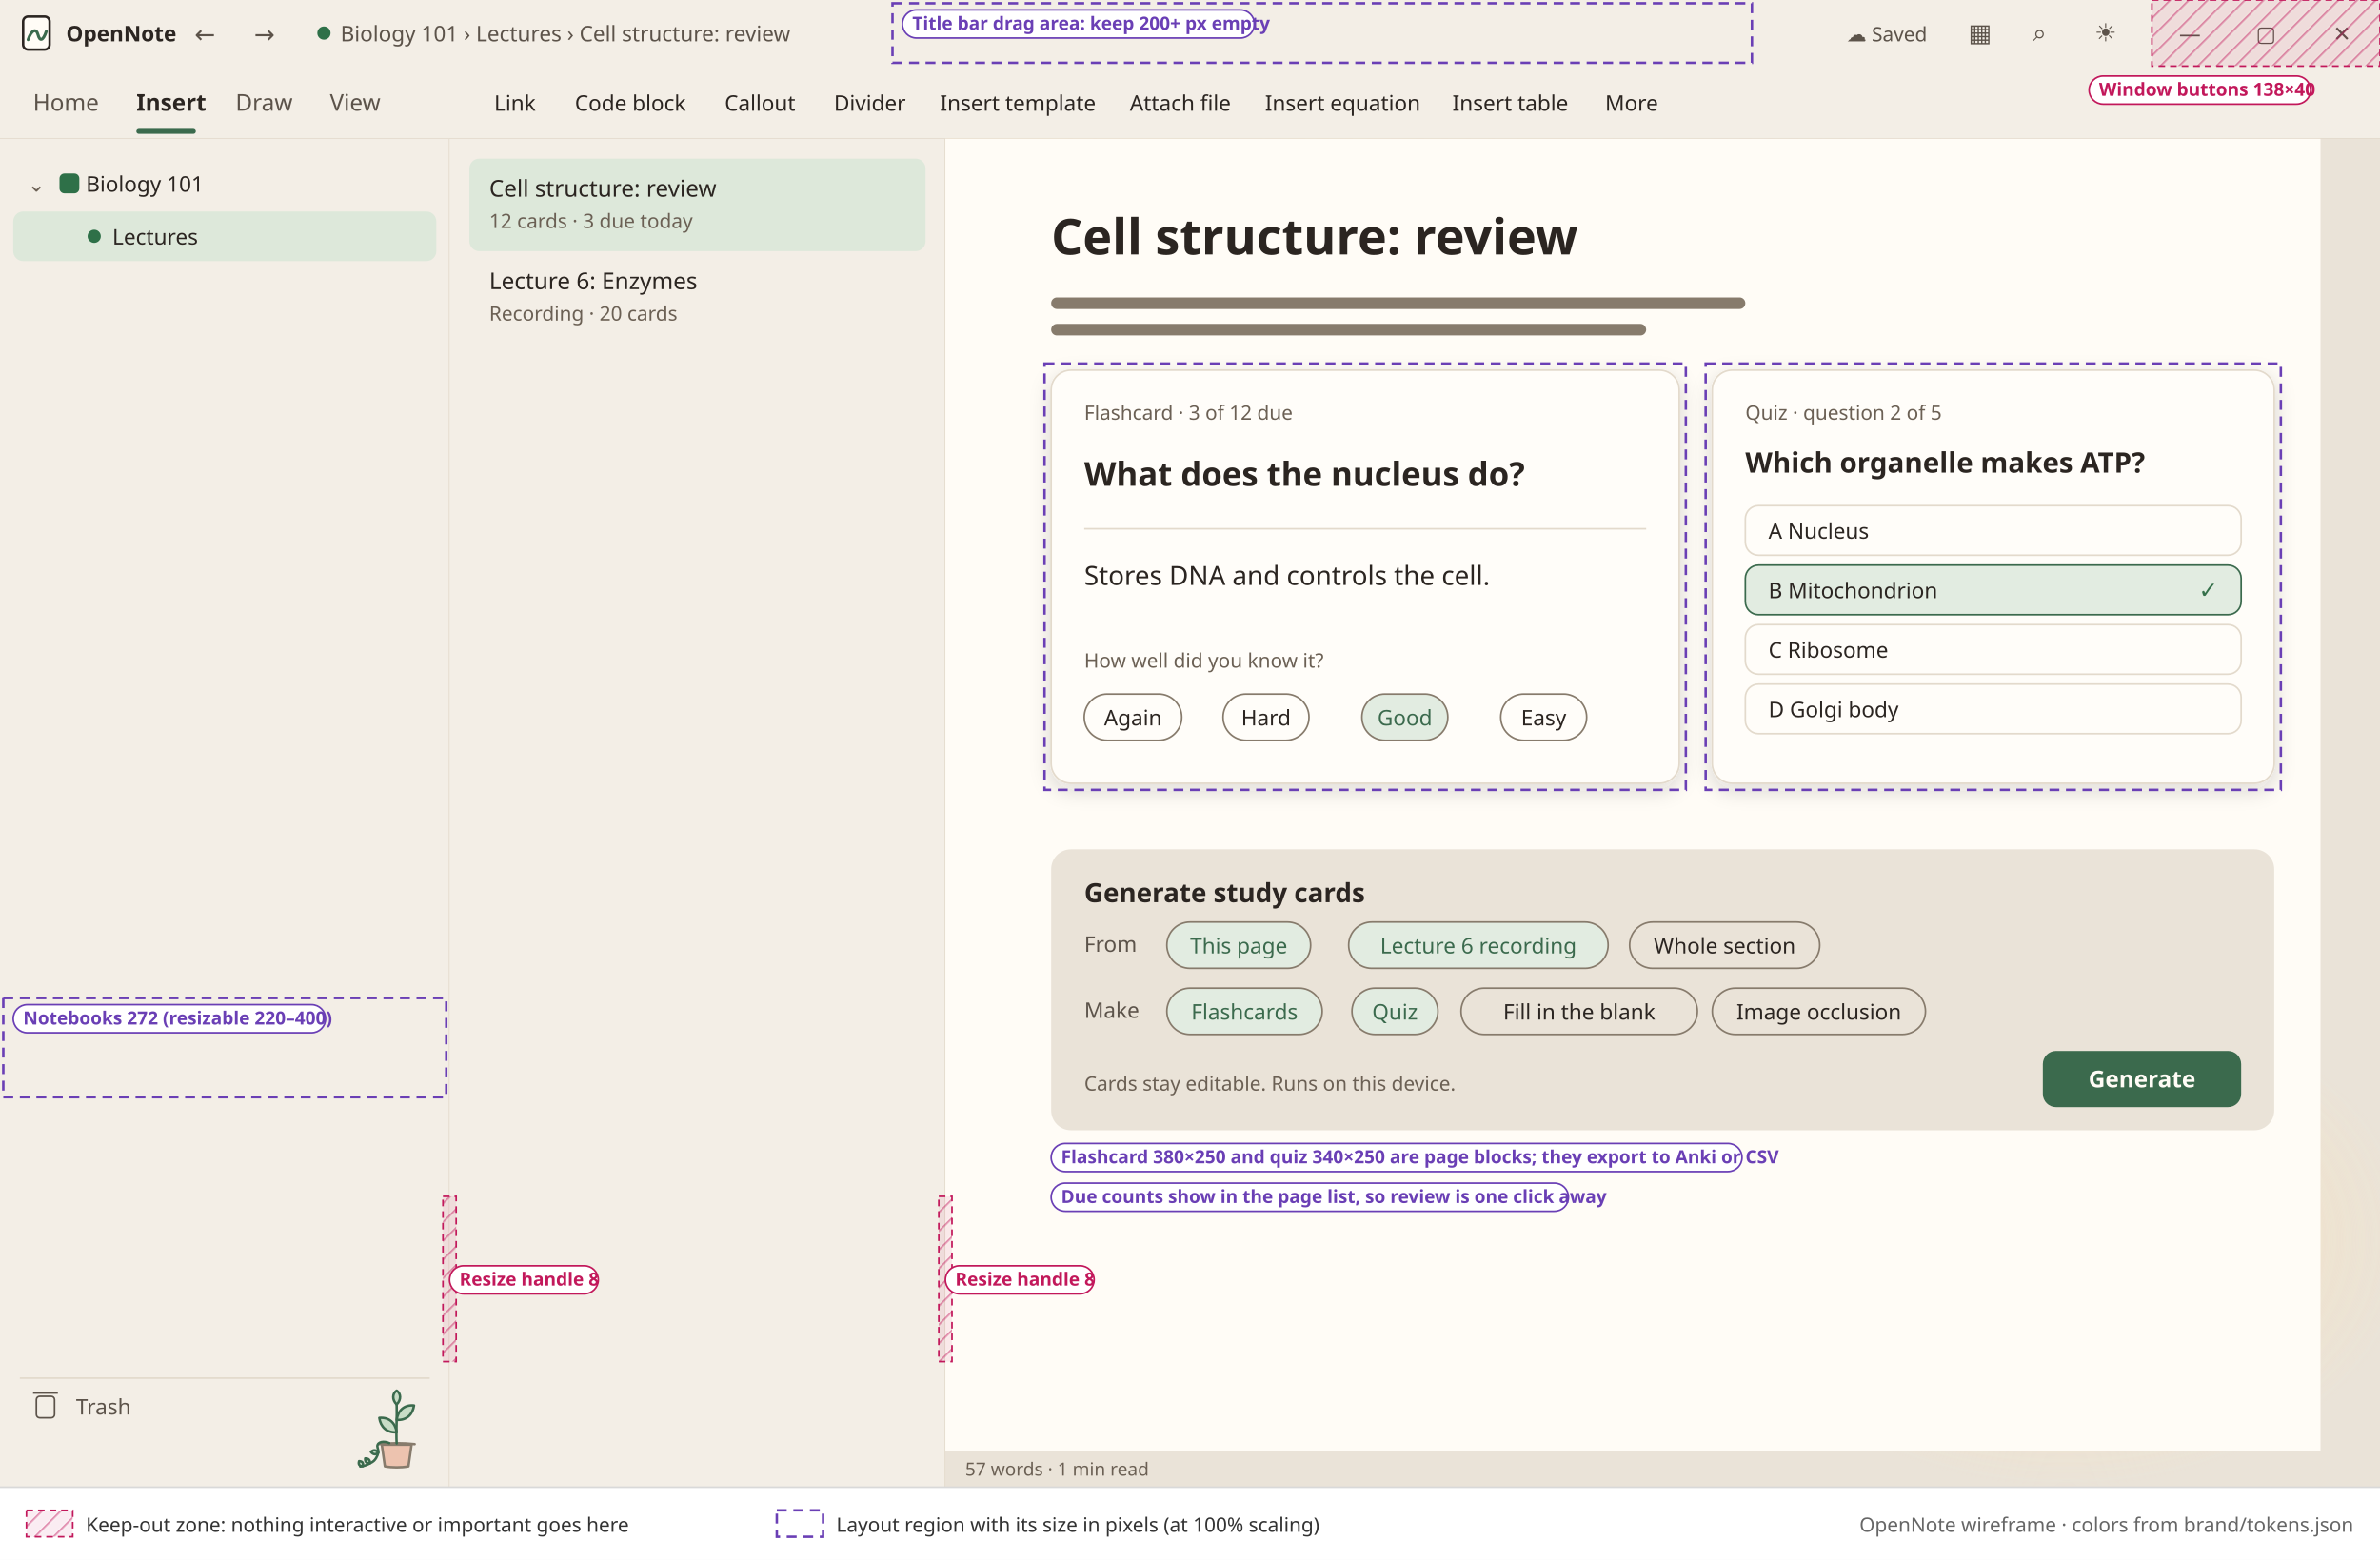
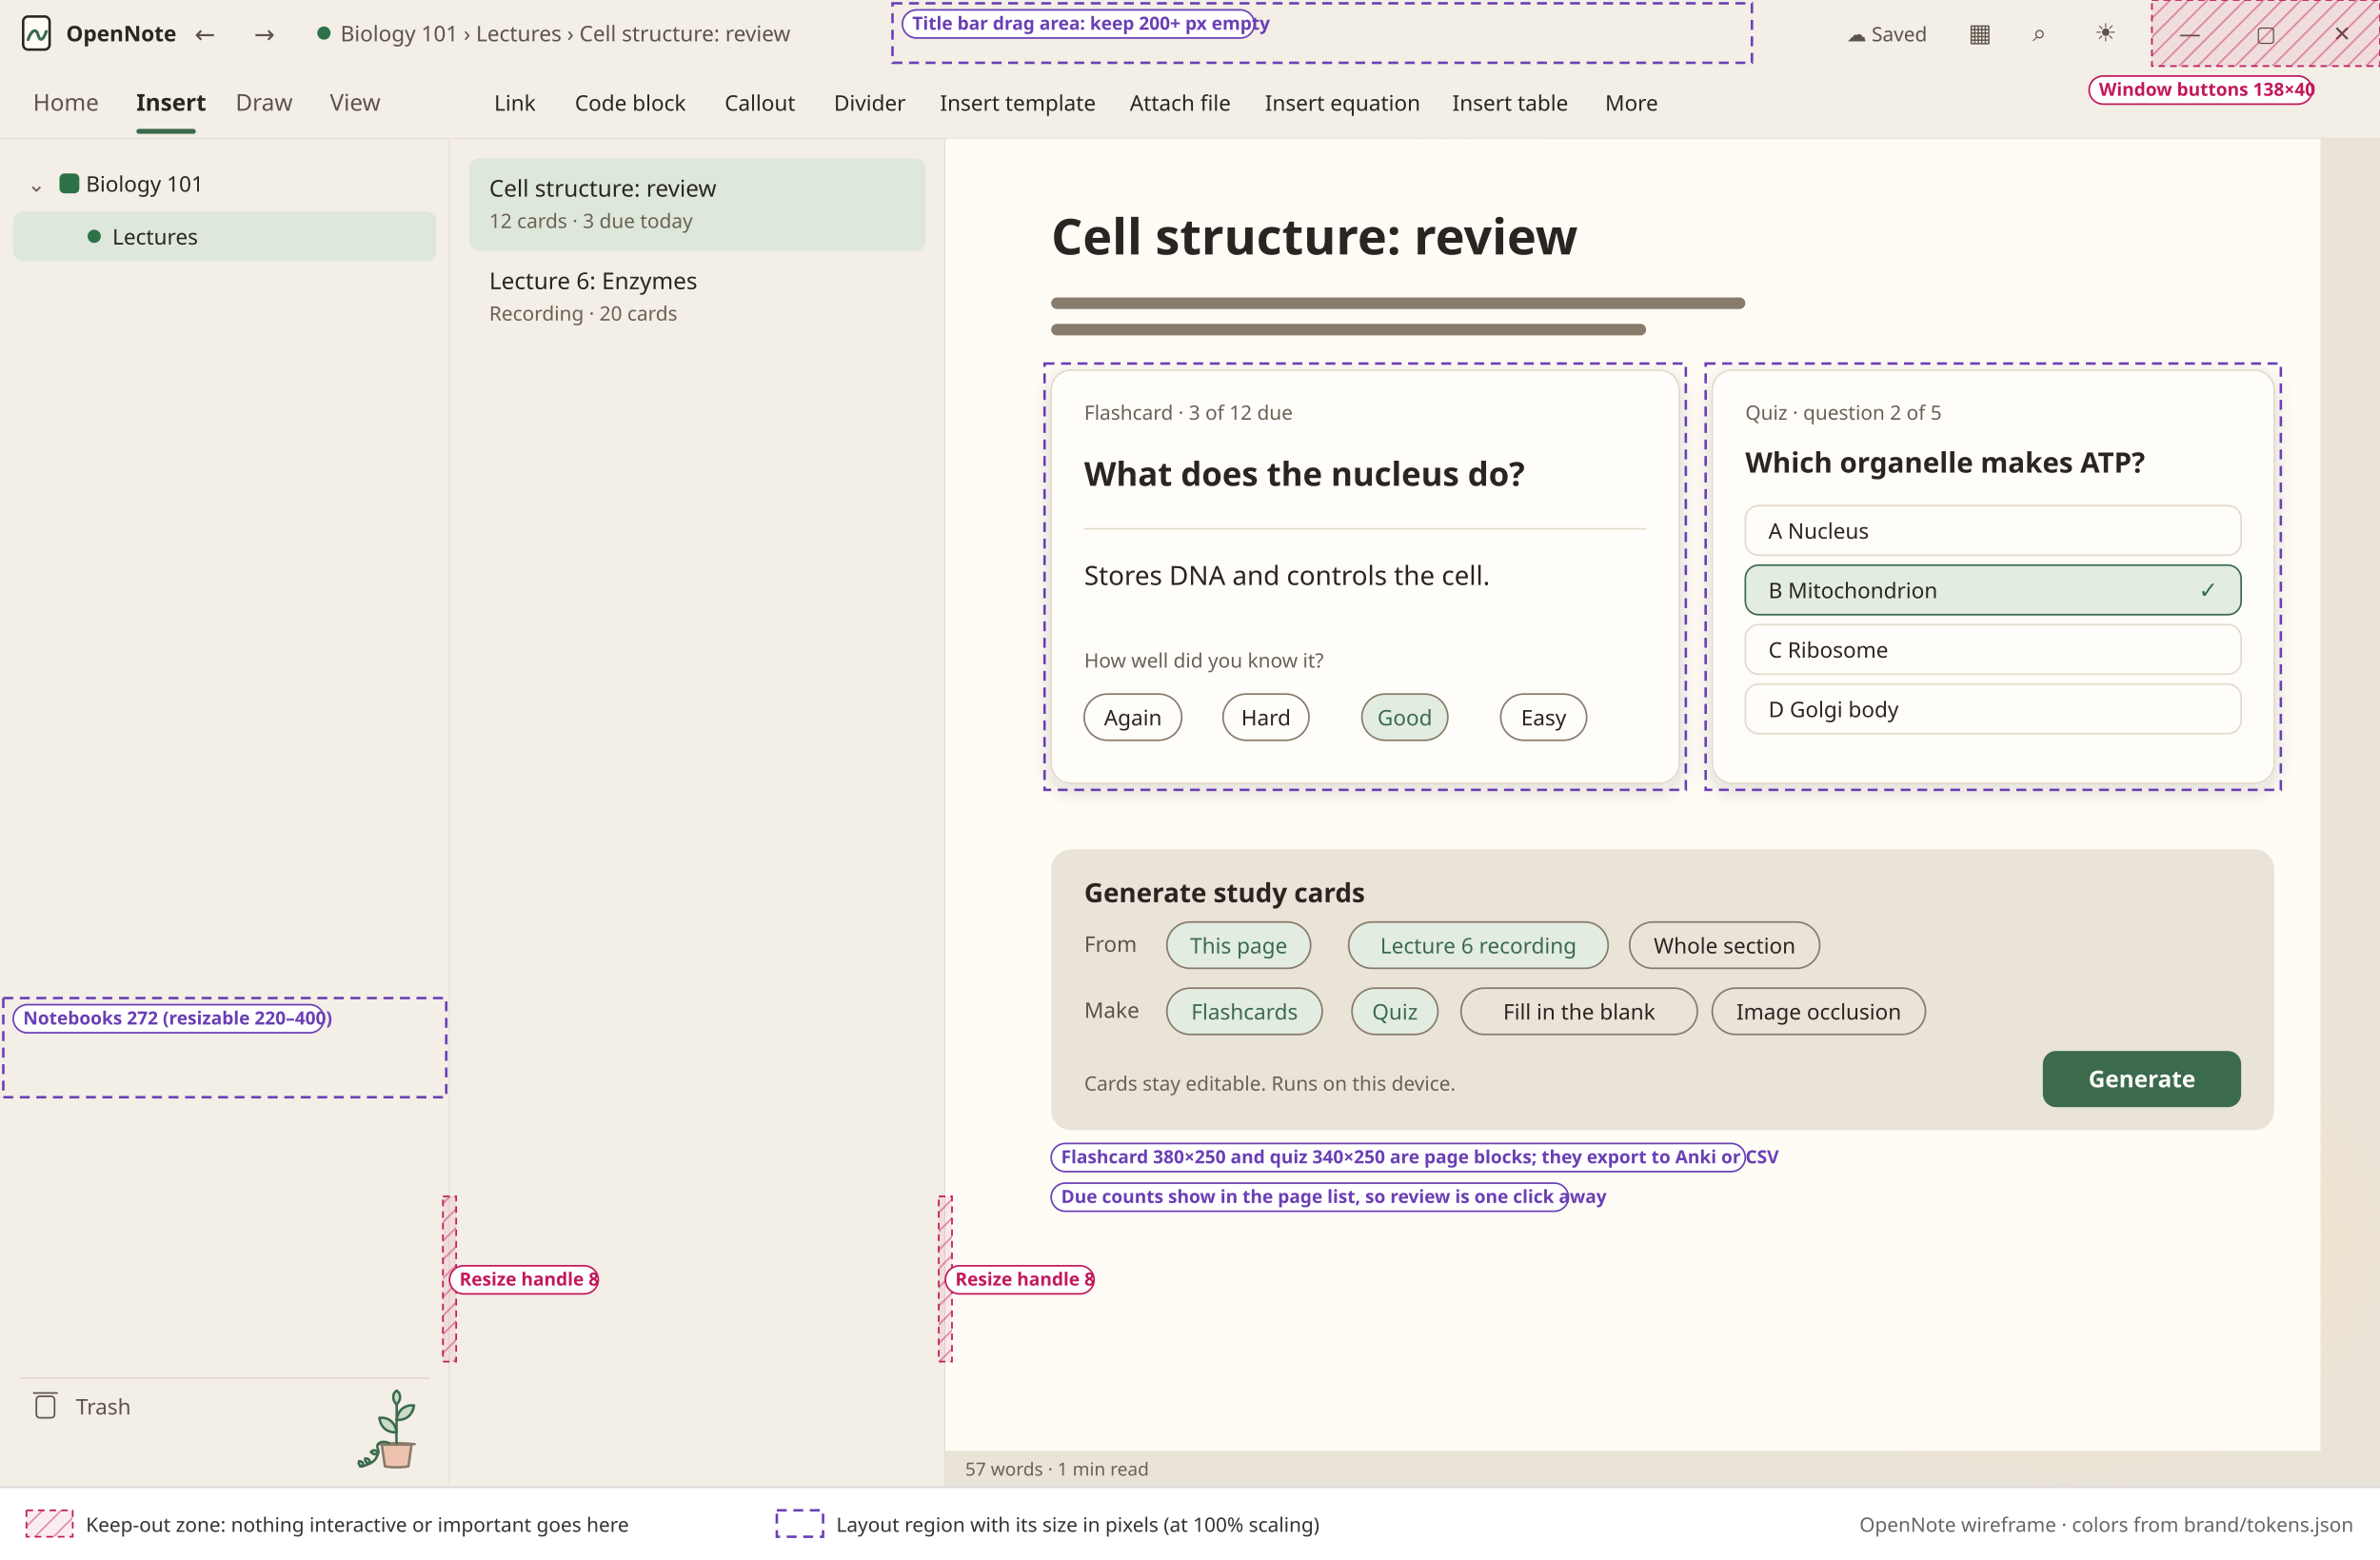
<svg xmlns="http://www.w3.org/2000/svg" viewBox="0 0 1440 944" width="1440" height="944" role="img">
  <defs>
    <pattern id="hatch" width="8" height="8" patternUnits="userSpaceOnUse" patternTransform="rotate(45)">
      <rect width="8" height="8" fill="#C2185B" fill-opacity="0.08" />
      <line x1="0" y1="0" x2="0" y2="8" stroke="#C2185B" stroke-opacity="0.45" stroke-width="2" />
    </pattern>
    <filter id="shadow" x="-10%" y="-10%" width="120%" height="130%">
      <feDropShadow dx="0" dy="4" stdDeviation="6" flood-color="#2B2521" flood-opacity="0.16" />
    </filter>
  </defs>
  <rect x="0" y="0" width="1440" height="900" rx="0" fill="#F3EEE6" />
  <rect x="0" y="0" width="1440" height="40" rx="0" fill="#F3EEE6" />
  <rect x="14" y="10" width="16" height="20" rx="3" fill="#FFFCF6" stroke="#2B2521" stroke-width="1.5" />
  <path d="M17 24c2-6 5-7 6-3s3 4 5-2" fill="none" stroke-linecap="round" stroke-linejoin="round" stroke="#3B6A4D" stroke-width="1.8" />
  <text x="40" y="25" font-size="13" font-weight="600" fill="#2B2521" text-anchor="start" font-family="'Atkinson Hyperlegible Next', 'Segoe UI', system-ui, sans-serif">OpenNote</text>
  <text x="124" y="26" font-size="15" font-weight="400" fill="#5C534A" text-anchor="middle" font-family="'Atkinson Hyperlegible Next', 'Segoe UI', system-ui, sans-serif">←</text>
  <text x="160" y="26" font-size="15" font-weight="400" fill="#5C534A" text-anchor="middle" font-family="'Atkinson Hyperlegible Next', 'Segoe UI', system-ui, sans-serif">→</text>
  <circle cx="196" cy="20" r="4" fill="#2E7048" />
  <text x="206" y="25" font-size="13" font-weight="400" fill="#5C534A" text-anchor="start" font-family="'Atkinson Hyperlegible Next', 'Segoe UI', system-ui, sans-serif">Biology 101  ›  Lectures  ›  Cell structure: review</text>
  <text x="1166" y="25" font-size="12" font-weight="400" fill="#5C534A" text-anchor="end" font-family="'Atkinson Hyperlegible Next', 'Segoe UI', system-ui, sans-serif">☁ Saved</text>
  <text x="1198" y="25" font-size="15" font-weight="400" fill="#5C534A" text-anchor="middle" font-family="'Atkinson Hyperlegible Next', 'Segoe UI', system-ui, sans-serif">▦</text>
  <text x="1234" y="25" font-size="15" font-weight="400" fill="#5C534A" text-anchor="middle" font-family="'Atkinson Hyperlegible Next', 'Segoe UI', system-ui, sans-serif">⌕</text>
  <text x="1274" y="25" font-size="15" font-weight="400" fill="#5C534A" text-anchor="middle" font-family="'Atkinson Hyperlegible Next', 'Segoe UI', system-ui, sans-serif">☀</text>
  <text x="1325" y="25" font-size="13" font-weight="400" fill="#5C534A" text-anchor="middle" font-family="'Atkinson Hyperlegible Next', 'Segoe UI', system-ui, sans-serif">—</text>
  <text x="1371" y="25" font-size="13" font-weight="400" fill="#5C534A" text-anchor="middle" font-family="'Atkinson Hyperlegible Next', 'Segoe UI', system-ui, sans-serif">▢</text>
  <text x="1417" y="25" font-size="13" font-weight="400" fill="#5C534A" text-anchor="middle" font-family="'Atkinson Hyperlegible Next', 'Segoe UI', system-ui, sans-serif">✕</text>
  <rect x="0" y="40" width="1440" height="44" rx="0" fill="#F3EEE6" />
  <line x1="0" y1="84" x2="1440" y2="84" stroke="#E3DACC" />
  <text x="20" y="67" font-size="14" font-weight="400" fill="#5C534A" text-anchor="start" font-family="'Atkinson Hyperlegible Next', 'Segoe UI', system-ui, sans-serif">Home</text>
  <text x="82.5" y="67" font-size="14" font-weight="600" fill="#2B2521" text-anchor="start" font-family="'Atkinson Hyperlegible Next', 'Segoe UI', system-ui, sans-serif">Insert</text>
  <rect x="82.5" y="78" width="36" height="3" rx="1.5" fill="#3B6A4D" />
  <text x="142.5" y="67" font-size="14" font-weight="400" fill="#5C534A" text-anchor="start" font-family="'Atkinson Hyperlegible Next', 'Segoe UI', system-ui, sans-serif">Draw</text>
  <text x="199.6" y="67" font-size="14" font-weight="400" fill="#5C534A" text-anchor="start" font-family="'Atkinson Hyperlegible Next', 'Segoe UI', system-ui, sans-serif">View</text>
  <g data-fit="6" data-center="both">
    <rect x="290" y="48" width="43.1" height="28" rx="8" fill="none" />
    <text x="311.55" y="67" font-size="13" font-weight="400" fill="#2B2521" text-anchor="middle" font-family="'Atkinson Hyperlegible Next', 'Segoe UI', system-ui, sans-serif">Link</text>
  </g>
  <g data-fit="6" data-center="both">
    <rect x="339.1" y="48" width="84.6" height="28" rx="8" fill="none" />
    <text x="381.4" y="67" font-size="13" font-weight="400" fill="#2B2521" text-anchor="middle" font-family="'Atkinson Hyperlegible Next', 'Segoe UI', system-ui, sans-serif">Code block</text>
  </g>
  <g data-fit="6" data-center="both">
    <rect x="429.7" y="48" width="60.3" height="28" rx="8" fill="none" />
    <text x="459.85" y="67" font-size="13" font-weight="400" fill="#2B2521" text-anchor="middle" font-family="'Atkinson Hyperlegible Next', 'Segoe UI', system-ui, sans-serif">Callout</text>
  </g>
  <g data-fit="6" data-center="both">
    <rect x="496" y="48" width="60.6" height="28" rx="8" fill="none" />
    <text x="526.3" y="67" font-size="13" font-weight="400" fill="#2B2521" text-anchor="middle" font-family="'Atkinson Hyperlegible Next', 'Segoe UI', system-ui, sans-serif">Divider</text>
  </g>
  <g data-fit="6" data-center="both">
    <rect x="562.6" y="48" width="106.6" height="28" rx="8" fill="none" />
    <text x="615.9" y="67" font-size="13" font-weight="400" fill="#2B2521" text-anchor="middle" font-family="'Atkinson Hyperlegible Next', 'Segoe UI', system-ui, sans-serif">Insert template</text>
  </g>
  <g data-fit="6" data-center="both">
    <rect x="675.2" y="48" width="77.9" height="28" rx="8" fill="none" />
    <text x="714.15" y="67" font-size="13" font-weight="400" fill="#2B2521" text-anchor="middle" font-family="'Atkinson Hyperlegible Next', 'Segoe UI', system-ui, sans-serif">Attach file</text>
  </g>
  <g data-fit="6" data-center="both">
    <rect x="759.1" y="48" width="106.6" height="28" rx="8" fill="none" />
    <text x="812.4" y="67" font-size="13" font-weight="400" fill="#2B2521" text-anchor="middle" font-family="'Atkinson Hyperlegible Next', 'Segoe UI', system-ui, sans-serif">Insert equation</text>
  </g>
  <g data-fit="6" data-center="both">
    <rect x="871.7" y="48" width="84.2" height="28" rx="8" fill="none" />
    <text x="913.8" y="67" font-size="13" font-weight="400" fill="#2B2521" text-anchor="middle" font-family="'Atkinson Hyperlegible Next', 'Segoe UI', system-ui, sans-serif">Insert table</text>
  </g>
  <g data-fit="6" data-center="both">
    <rect x="961.9" y="48" width="50.6" height="28" rx="8" fill="none" />
    <text x="987.2" y="67" font-size="13" font-weight="400" fill="#2B2521" text-anchor="middle" font-family="'Atkinson Hyperlegible Next', 'Segoe UI', system-ui, sans-serif">More</text>
  </g>
  <rect x="0" y="84" width="272" height="816" rx="0" fill="#F3EEE6" />
  <line x1="272" y1="84" x2="272" y2="900" stroke="#E3DACC" />
  <text x="22" y="116" font-size="13" font-weight="400" fill="#6B6054" text-anchor="middle" font-family="'Atkinson Hyperlegible Next', 'Segoe UI', system-ui, sans-serif">⌄</text>
  <rect x="36" y="105" width="12" height="12" rx="3" fill="#2E7048" />
  <text x="52" y="116" font-size="13" font-weight="400" fill="#2B2521" text-anchor="start" font-family="'Atkinson Hyperlegible Next', 'Segoe UI', system-ui, sans-serif">Biology 101</text>
  <rect x="8" y="128" width="256" height="30" rx="6" fill="#DDE8DA" />
  <circle cx="57" cy="143" r="4" fill="#2E7048" />
  <text x="68" y="148" font-size="13" font-weight="400" fill="#2B2521" text-anchor="start" font-family="'Atkinson Hyperlegible Next', 'Segoe UI', system-ui, sans-serif">Lectures</text>
  <line x1="12" y1="834" x2="260" y2="834" stroke="#E3DACC" />
  <rect x="22" y="845" width="11" height="13" rx="2" fill="none" stroke="#5C534A" stroke-width="1" />
  <line x1="20" y1="843" x2="35" y2="843" stroke="#5C534A" />
  <text x="46" y="856" font-size="13" font-weight="400" fill="#5C534A" text-anchor="start" font-family="'Atkinson Hyperlegible Next', 'Segoe UI', system-ui, sans-serif">Trash</text>
  <g data-part="plant-pot" fill="none" stroke="#877B6C" stroke-linecap="round" stroke-linejoin="round">
    <g data-part="plant" transform="translate(216 840.5063) scale(0.75)" stroke-width="2">
      <path d="M20 45H44L41.5 62.5C36 63.6 28 63.6 22.5 62.5Z" fill="#EDC3AF" data-part="pot" />
      <path d="M17.5 44.6C28 43.6 37 43.6 46.5 44.6" />
      <path d="M32 44C31.4 34 32.4 23 32 12" stroke="#3B6A4D" />
      <path d="M26 43.8C22 41.8 16.6 42.6 16.4 46.2 16.6 48.6 17.6 49.8 17.2 51.4 16.6 54 15 57.4 12.4 59 9 61 6 62.4 2.6 62.6" stroke="#3B6A4D" />
      <path d="M32 35C24 35.6 19 30.6 18 23.4 26 22.6 31 27.6 32 35Z" fill="#C8DCC6" stroke="#3B6A4D" />
      <path d="M32 25C40 25.6 45 20.6 46 13.4 38 12.6 33 17.6 32 25Z" fill="#C8DCC6" stroke="#3B6A4D" />
      <path d="M32 12.6C28 8.6 28.6 3.6 32 1.4 35.4 3.6 36 8.6 32 12.6Z" fill="#C8DCC6" stroke="#3B6A4D" />
      <path d="M17.2 51.4Q14.5 48 11.2 50.8Q14 54.3 17.2 51.4Z" fill="#C8DCC6" stroke="#3B6A4D" />
      <path d="M10.4 60.1Q10.7 56 6.6 56.1Q6.3 60.2 10.4 60.1Z" fill="#C8DCC6" stroke="#3B6A4D" />
      <path d="M4.6 62.4Q5.8 58.5 1.7 58.3Q0.5 62.2 4.6 62.4Z" fill="#C8DCC6" stroke="#3B6A4D" />
    </g>
  </g>
  <rect x="272" y="84" width="300" height="816" rx="0" fill="#F3EEE6" />
  <line x1="572" y1="84" x2="572" y2="900" stroke="#E3DACC" />
  <rect x="284" y="96" width="276" height="56" rx="6" fill="#DDE8DA" />
  <text x="296" y="119" font-size="14" font-weight="500" fill="#2B2521" text-anchor="start" font-family="'Atkinson Hyperlegible Next', 'Segoe UI', system-ui, sans-serif">Cell structure: review</text>
  <text x="296" y="138" font-size="12" font-weight="400" fill="#6B6054" text-anchor="start" font-family="'Atkinson Hyperlegible Next', 'Segoe UI', system-ui, sans-serif">12 cards · 3 due today</text>
  <text x="296" y="175" font-size="14" font-weight="500" fill="#2B2521" text-anchor="start" font-family="'Atkinson Hyperlegible Next', 'Segoe UI', system-ui, sans-serif">Lecture 6: Enzymes</text>
  <text x="296" y="194" font-size="12" font-weight="400" fill="#6B6054" text-anchor="start" font-family="'Atkinson Hyperlegible Next', 'Segoe UI', system-ui, sans-serif">Recording · 20 cards</text>
  <defs>
    <radialGradient id="ambient9" cx="0" cy="0" r="1" gradientUnits="userSpaceOnUse" gradientTransform="translate(572 84) scale(608 653)">
      <stop offset="0" stop-color="#FFF0D4" />
      <stop offset="1" stop-color="#FFF0D4" stop-opacity="0" />
    </radialGradient>
    <radialGradient id="ambient9p">
      <stop offset="0" stop-color="#FCE4B8" />
      <stop offset="1" stop-color="#FCE4B8" stop-opacity="0" />
    </radialGradient>
  </defs>
  <rect x="572" y="84" width="868" height="816" rx="0" fill="#EAE3D8" />
  <rect x="572" y="84" width="868" height="816" fill="url(#ambient9)" />
  <ellipse cx="1250" cy="750" rx="210" ry="150" fill="url(#ambient9p)" opacity="0.9" />
  <rect x="572" y="84" width="832" height="794" rx="0" fill="#FFFCF6" />
  <text x="584" y="893" font-size="11" font-weight="400" fill="#6B6054" text-anchor="start" font-family="'Atkinson Hyperlegible Next', 'Segoe UI', system-ui, sans-serif">57 words · 1 min read</text>
  <text x="636" y="154" font-size="30" font-weight="600" fill="#2B2521" text-anchor="start" font-family="'Atkinson Hyperlegible Next', 'Segoe UI', system-ui, sans-serif">Cell structure: review</text>
  <rect x="636" y="180" width="420" height="7" rx="3.5" fill="#877B6C" />
  <rect x="636" y="196" width="360" height="7" rx="3.5" fill="#877B6C" />
  <rect x="636" y="224" width="380" height="250" rx="12" fill="#FFFDF9" stroke="#E3DACC" stroke-width="1" filter="url(#shadow)" />
  <text x="656" y="254" font-size="12" font-weight="400" fill="#6B6054" text-anchor="start" font-family="'Atkinson Hyperlegible Next', 'Segoe UI', system-ui, sans-serif">Flashcard · 3 of 12 due</text>
  <text x="656" y="294" font-size="20" font-weight="600" fill="#2B2521" text-anchor="start" font-family="'Atkinson Hyperlegible Next', 'Segoe UI', system-ui, sans-serif">What does the nucleus do?</text>
  <line x1="656" y1="320" x2="996" y2="320" stroke="#E3DACC" />
  <text x="656" y="354" font-size="16" font-weight="400" fill="#2B2521" text-anchor="start" font-family="'Atkinson Hyperlegible Next', 'Segoe UI', system-ui, sans-serif">Stores DNA and controls the cell.</text>
  <text x="656" y="404" font-size="12" font-weight="400" fill="#6B6054" text-anchor="start" font-family="'Atkinson Hyperlegible Next', 'Segoe UI', system-ui, sans-serif">How well did you know it?</text>
  <g data-fit="6" data-center="both">
    <rect x="656" y="420" width="59" height="28" rx="14" fill="none" stroke="#877B6C" stroke-width="1" />
    <text x="685.5" y="439" font-size="13" font-weight="400" fill="#2B2521" text-anchor="middle" font-family="'Atkinson Hyperlegible Next', 'Segoe UI', system-ui, sans-serif">Again</text>
  </g>
  <g data-fit="6" data-center="both">
    <rect x="740" y="420" width="52" height="28" rx="14" fill="none" stroke="#877B6C" stroke-width="1" />
    <text x="766" y="439" font-size="13" font-weight="400" fill="#2B2521" text-anchor="middle" font-family="'Atkinson Hyperlegible Next', 'Segoe UI', system-ui, sans-serif">Hard</text>
  </g>
  <g data-fit="6" data-center="both">
    <rect x="824" y="420" width="52" height="28" rx="14" fill="#E2ECE1" stroke="#877B6C" stroke-width="1" />
    <text x="850" y="439" font-size="13" font-weight="400" fill="#3B6A4D" text-anchor="middle" font-family="'Atkinson Hyperlegible Next', 'Segoe UI', system-ui, sans-serif">Good</text>
  </g>
  <g data-fit="6" data-center="both">
    <rect x="908" y="420" width="52" height="28" rx="14" fill="none" stroke="#877B6C" stroke-width="1" />
    <text x="934" y="439" font-size="13" font-weight="400" fill="#2B2521" text-anchor="middle" font-family="'Atkinson Hyperlegible Next', 'Segoe UI', system-ui, sans-serif">Easy</text>
  </g>
  <rect x="1036" y="224" width="340" height="250" rx="12" fill="#FFFDF9" stroke="#E3DACC" stroke-width="1" filter="url(#shadow)" />
  <text x="1056" y="254" font-size="12" font-weight="400" fill="#6B6054" text-anchor="start" font-family="'Atkinson Hyperlegible Next', 'Segoe UI', system-ui, sans-serif">Quiz · question 2 of 5</text>
  <text x="1056" y="286" font-size="17" font-weight="600" fill="#2B2521" text-anchor="start" font-family="'Atkinson Hyperlegible Next', 'Segoe UI', system-ui, sans-serif">Which organelle makes ATP?</text>
  <rect x="1056" y="306" width="300" height="30" rx="8" fill="none" stroke="#E3DACC" stroke-width="1" />
  <text x="1070" y="326" font-size="13" font-weight="400" fill="#2B2521" text-anchor="start" font-family="'Atkinson Hyperlegible Next', 'Segoe UI', system-ui, sans-serif">A   Nucleus</text>
  <rect x="1056" y="342" width="300" height="30" rx="8" fill="#E2ECE1" stroke="#3B6A4D" stroke-width="1" />
  <text x="1070" y="362" font-size="13" font-weight="400" fill="#2B2521" text-anchor="start" font-family="'Atkinson Hyperlegible Next', 'Segoe UI', system-ui, sans-serif">B   Mitochondrion</text>
  <text x="1342" y="362" font-size="14" font-weight="700" fill="#35704A" text-anchor="end" font-family="'Atkinson Hyperlegible Next', 'Segoe UI', system-ui, sans-serif">✓</text>
  <rect x="1056" y="378" width="300" height="30" rx="8" fill="none" stroke="#E3DACC" stroke-width="1" />
  <text x="1070" y="398" font-size="13" font-weight="400" fill="#2B2521" text-anchor="start" font-family="'Atkinson Hyperlegible Next', 'Segoe UI', system-ui, sans-serif">C   Ribosome</text>
  <rect x="1056" y="414" width="300" height="30" rx="8" fill="none" stroke="#E3DACC" stroke-width="1" />
  <text x="1070" y="434" font-size="13" font-weight="400" fill="#2B2521" text-anchor="start" font-family="'Atkinson Hyperlegible Next', 'Segoe UI', system-ui, sans-serif">D   Golgi body</text>
  <rect x="636" y="514" width="740" height="170" rx="12" fill="#EAE3D8" />
  <text x="656" y="546" font-size="16" font-weight="600" fill="#2B2521" text-anchor="start" font-family="'Atkinson Hyperlegible Next', 'Segoe UI', system-ui, sans-serif">Generate study cards</text>
  <text x="656" y="576" font-size="13" font-weight="400" fill="#5C534A" text-anchor="start" font-family="'Atkinson Hyperlegible Next', 'Segoe UI', system-ui, sans-serif">From</text>
  <g data-fit="6" data-center="both">
    <rect x="706" y="558" width="87" height="28" rx="14" fill="#E2ECE1" stroke="#877B6C" stroke-width="1" />
    <text x="749.5" y="577" font-size="13" font-weight="400" fill="#3B6A4D" text-anchor="middle" font-family="'Atkinson Hyperlegible Next', 'Segoe UI', system-ui, sans-serif">This page</text>
  </g>
  <g data-fit="6" data-center="both">
    <rect x="816" y="558" width="157" height="28" rx="14" fill="#E2ECE1" stroke="#877B6C" stroke-width="1" />
    <text x="894.5" y="577" font-size="13" font-weight="400" fill="#3B6A4D" text-anchor="middle" font-family="'Atkinson Hyperlegible Next', 'Segoe UI', system-ui, sans-serif">Lecture 6 recording</text>
  </g>
  <g data-fit="6" data-center="both">
    <rect x="986" y="558" width="115" height="28" rx="14" fill="none" stroke="#877B6C" stroke-width="1" />
    <text x="1043.5" y="577" font-size="13" font-weight="400" fill="#2B2521" text-anchor="middle" font-family="'Atkinson Hyperlegible Next', 'Segoe UI', system-ui, sans-serif">Whole section</text>
  </g>
  <text x="656" y="616" font-size="13" font-weight="400" fill="#5C534A" text-anchor="start" font-family="'Atkinson Hyperlegible Next', 'Segoe UI', system-ui, sans-serif">Make</text>
  <g data-fit="6" data-center="both">
    <rect x="706" y="598" width="94" height="28" rx="14" fill="#E2ECE1" stroke="#877B6C" stroke-width="1" />
    <text x="753" y="617" font-size="13" font-weight="400" fill="#3B6A4D" text-anchor="middle" font-family="'Atkinson Hyperlegible Next', 'Segoe UI', system-ui, sans-serif">Flashcards</text>
  </g>
  <g data-fit="6" data-center="both">
    <rect x="818" y="598" width="52" height="28" rx="14" fill="#E2ECE1" stroke="#877B6C" stroke-width="1" />
    <text x="844" y="617" font-size="13" font-weight="400" fill="#3B6A4D" text-anchor="middle" font-family="'Atkinson Hyperlegible Next', 'Segoe UI', system-ui, sans-serif">Quiz</text>
  </g>
  <g data-fit="6" data-center="both">
    <rect x="884" y="598" width="143" height="28" rx="14" fill="none" stroke="#877B6C" stroke-width="1" />
    <text x="955.5" y="617" font-size="13" font-weight="400" fill="#2B2521" text-anchor="middle" font-family="'Atkinson Hyperlegible Next', 'Segoe UI', system-ui, sans-serif">Fill in the blank</text>
  </g>
  <g data-fit="6" data-center="both">
    <rect x="1036" y="598" width="129" height="28" rx="14" fill="none" stroke="#877B6C" stroke-width="1" />
    <text x="1100.5" y="617" font-size="13" font-weight="400" fill="#2B2521" text-anchor="middle" font-family="'Atkinson Hyperlegible Next', 'Segoe UI', system-ui, sans-serif">Image occlusion</text>
  </g>
  <text x="656" y="660" font-size="12" font-weight="400" fill="#6B6054" text-anchor="start" font-family="'Atkinson Hyperlegible Next', 'Segoe UI', system-ui, sans-serif">Cards stay editable. Runs on this device.</text>
  <rect x="1236" y="636" width="120" height="34" rx="8" fill="#3B6A4D" />
  <text x="1296" y="658" font-size="14" font-weight="600" fill="#FFFCF6" text-anchor="middle" font-family="'Atkinson Hyperlegible Next', 'Segoe UI', system-ui, sans-serif">Generate</text>
  <g pointer-events="none">
    <rect x="1302" y="0" width="138" height="40" rx="0" fill="url(#hatch)" stroke="#C2185B" stroke-width="1" stroke-dasharray="4 3" />
  </g>
  <g data-fit="4" pointer-events="none">
-     <rect x="1264" y="46" width="134" height="17" rx="8.5" fill="#FFFFFF" stroke="#C2185B" stroke-width="1" />
+     <rect x="1264" y="46" width="135" height="17" rx="8.5" fill="#FFFFFF" stroke="#C2185B" stroke-width="1" />
    <text x="1270" y="58" font-size="11" font-weight="600" fill="#C2185B" text-anchor="start" font-family="'Atkinson Hyperlegible Next', 'Segoe UI', system-ui, sans-serif">Window buttons 138×40</text>
  </g>
  <g pointer-events="none">
    <rect x="540" y="2" width="520" height="36" rx="0" fill="none" stroke="#6A3FB5" stroke-width="1.5" stroke-dasharray="6 4" />
  </g>
  <g data-fit="4" pointer-events="none">
    <rect x="546" y="6" width="213" height="17" rx="8.5" fill="#FFFFFF" stroke="#6A3FB5" stroke-width="1" />
    <text x="552" y="18" font-size="11" font-weight="600" fill="#6A3FB5" text-anchor="start" font-family="'Atkinson Hyperlegible Next', 'Segoe UI', system-ui, sans-serif">Title bar drag area: keep 200+ px empty</text>
  </g>
  <g pointer-events="none">
    <rect x="2" y="604" width="268" height="60" rx="0" fill="none" stroke="#6A3FB5" stroke-width="1.5" stroke-dasharray="6 4" />
  </g>
  <g data-fit="4" pointer-events="none">
-     <rect x="8" y="608" width="189" height="17" rx="8.5" fill="#FFFFFF" stroke="#6A3FB5" stroke-width="1" />
+     <rect x="8" y="608" width="188" height="17" rx="8.5" fill="#FFFFFF" stroke="#6A3FB5" stroke-width="1" />
    <text x="14" y="620" font-size="11" font-weight="600" fill="#6A3FB5" text-anchor="start" font-family="'Atkinson Hyperlegible Next', 'Segoe UI', system-ui, sans-serif">Notebooks 272 (resizable 220–400)</text>
  </g>
  <g pointer-events="none">
    <rect x="268" y="724" width="8" height="100" rx="0" fill="url(#hatch)" stroke="#C2185B" stroke-width="1" stroke-dasharray="4 3" />
  </g>
  <g data-fit="4" pointer-events="none">
    <rect x="272" y="766" width="90" height="17" rx="8.5" fill="#FFFFFF" stroke="#C2185B" stroke-width="1" />
    <text x="278" y="778" font-size="11" font-weight="600" fill="#C2185B" text-anchor="start" font-family="'Atkinson Hyperlegible Next', 'Segoe UI', system-ui, sans-serif">Resize handle 8</text>
  </g>
  <g pointer-events="none">
    <rect x="568" y="724" width="8" height="100" rx="0" fill="url(#hatch)" stroke="#C2185B" stroke-width="1" stroke-dasharray="4 3" />
  </g>
  <g data-fit="4" pointer-events="none">
    <rect x="572" y="766" width="90" height="17" rx="8.5" fill="#FFFFFF" stroke="#C2185B" stroke-width="1" />
    <text x="578" y="778" font-size="11" font-weight="600" fill="#C2185B" text-anchor="start" font-family="'Atkinson Hyperlegible Next', 'Segoe UI', system-ui, sans-serif">Resize handle 8</text>
  </g>
  <g pointer-events="none">
    <rect x="632" y="220" width="388" height="258" rx="0" fill="none" stroke="#6A3FB5" stroke-width="1.5" stroke-dasharray="6 4" />
  </g>
  <g pointer-events="none">
    <rect x="1032" y="220" width="348" height="258" rx="0" fill="none" stroke="#6A3FB5" stroke-width="1.5" stroke-dasharray="6 4" />
  </g>
  <g data-fit="4" pointer-events="none">
-     <rect x="636" y="692" width="418" height="17" rx="8.5" fill="#FFFFFF" stroke="#6A3FB5" stroke-width="1" />
+     <rect x="636" y="692" width="420" height="17" rx="8.5" fill="#FFFFFF" stroke="#6A3FB5" stroke-width="1" />
    <text x="642" y="704" font-size="11" font-weight="600" fill="#6A3FB5" text-anchor="start" font-family="'Atkinson Hyperlegible Next', 'Segoe UI', system-ui, sans-serif">Flashcard 380×250 and quiz 340×250 are page blocks; they export to Anki or CSV</text>
  </g>
  <g data-fit="4" pointer-events="none">
    <rect x="636" y="716" width="313" height="17" rx="8.5" fill="#FFFFFF" stroke="#6A3FB5" stroke-width="1" />
    <text x="642" y="728" font-size="11" font-weight="600" fill="#6A3FB5" text-anchor="start" font-family="'Atkinson Hyperlegible Next', 'Segoe UI', system-ui, sans-serif">Due counts show in the page list, so review is one click away</text>
  </g>
  <rect x="0" y="900" width="1440" height="44" rx="0" fill="#FFFFFF" />
  <line x1="0" y1="900" x2="1440" y2="900" stroke="#D9D9D9" />
  <rect x="16" y="914" width="28" height="16" rx="0" fill="url(#hatch)" stroke="#C2185B" stroke-width="1" stroke-dasharray="4 3" />
  <text x="52" y="927" font-size="12" font-weight="400" fill="#333" text-anchor="start" font-family="'Atkinson Hyperlegible Next', 'Segoe UI', system-ui, sans-serif">Keep-out zone: nothing interactive or important goes here</text>
  <rect x="470" y="914" width="28" height="16" rx="0" fill="none" stroke="#6A3FB5" stroke-width="1.5" stroke-dasharray="6 4" />
  <text x="506" y="927" font-size="12" font-weight="400" fill="#333" text-anchor="start" font-family="'Atkinson Hyperlegible Next', 'Segoe UI', system-ui, sans-serif">Layout region with its size in pixels (at 100% scaling)</text>
  <text x="1424" y="927" font-size="12" font-weight="400" fill="#666" text-anchor="end" font-family="'Atkinson Hyperlegible Next', 'Segoe UI', system-ui, sans-serif">OpenNote wireframe · colors from brand/tokens.json</text>
</svg>
